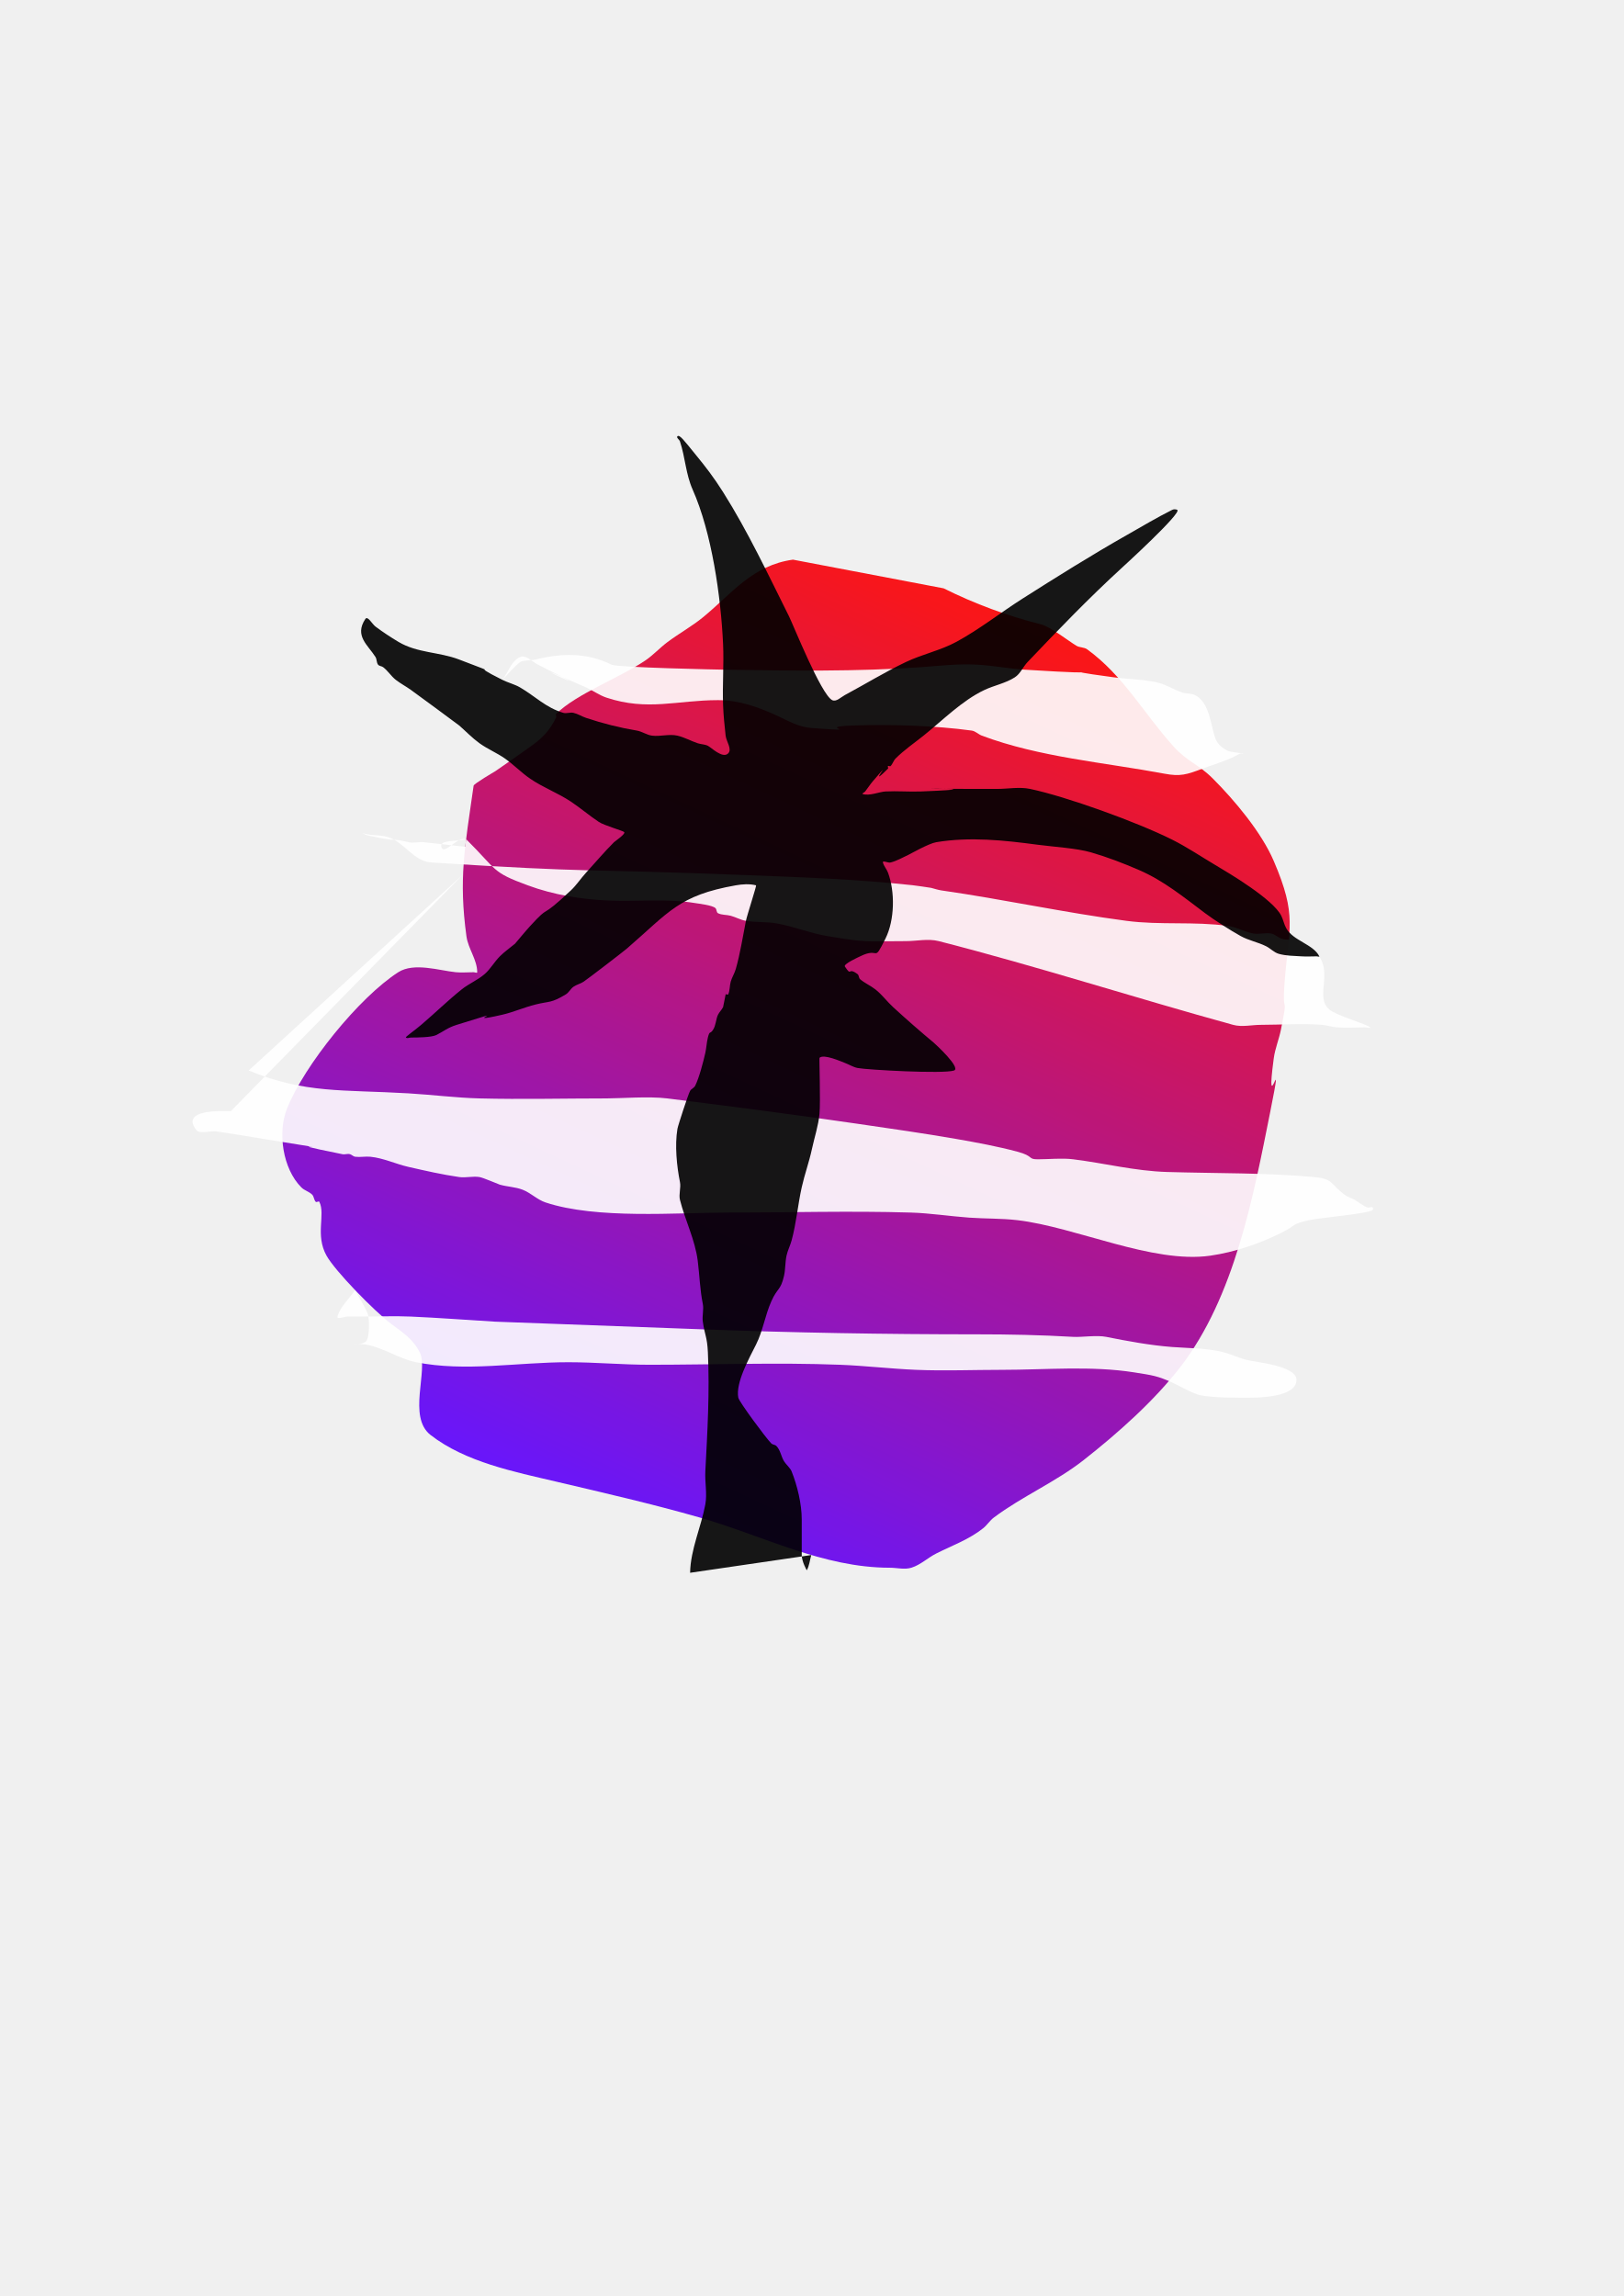
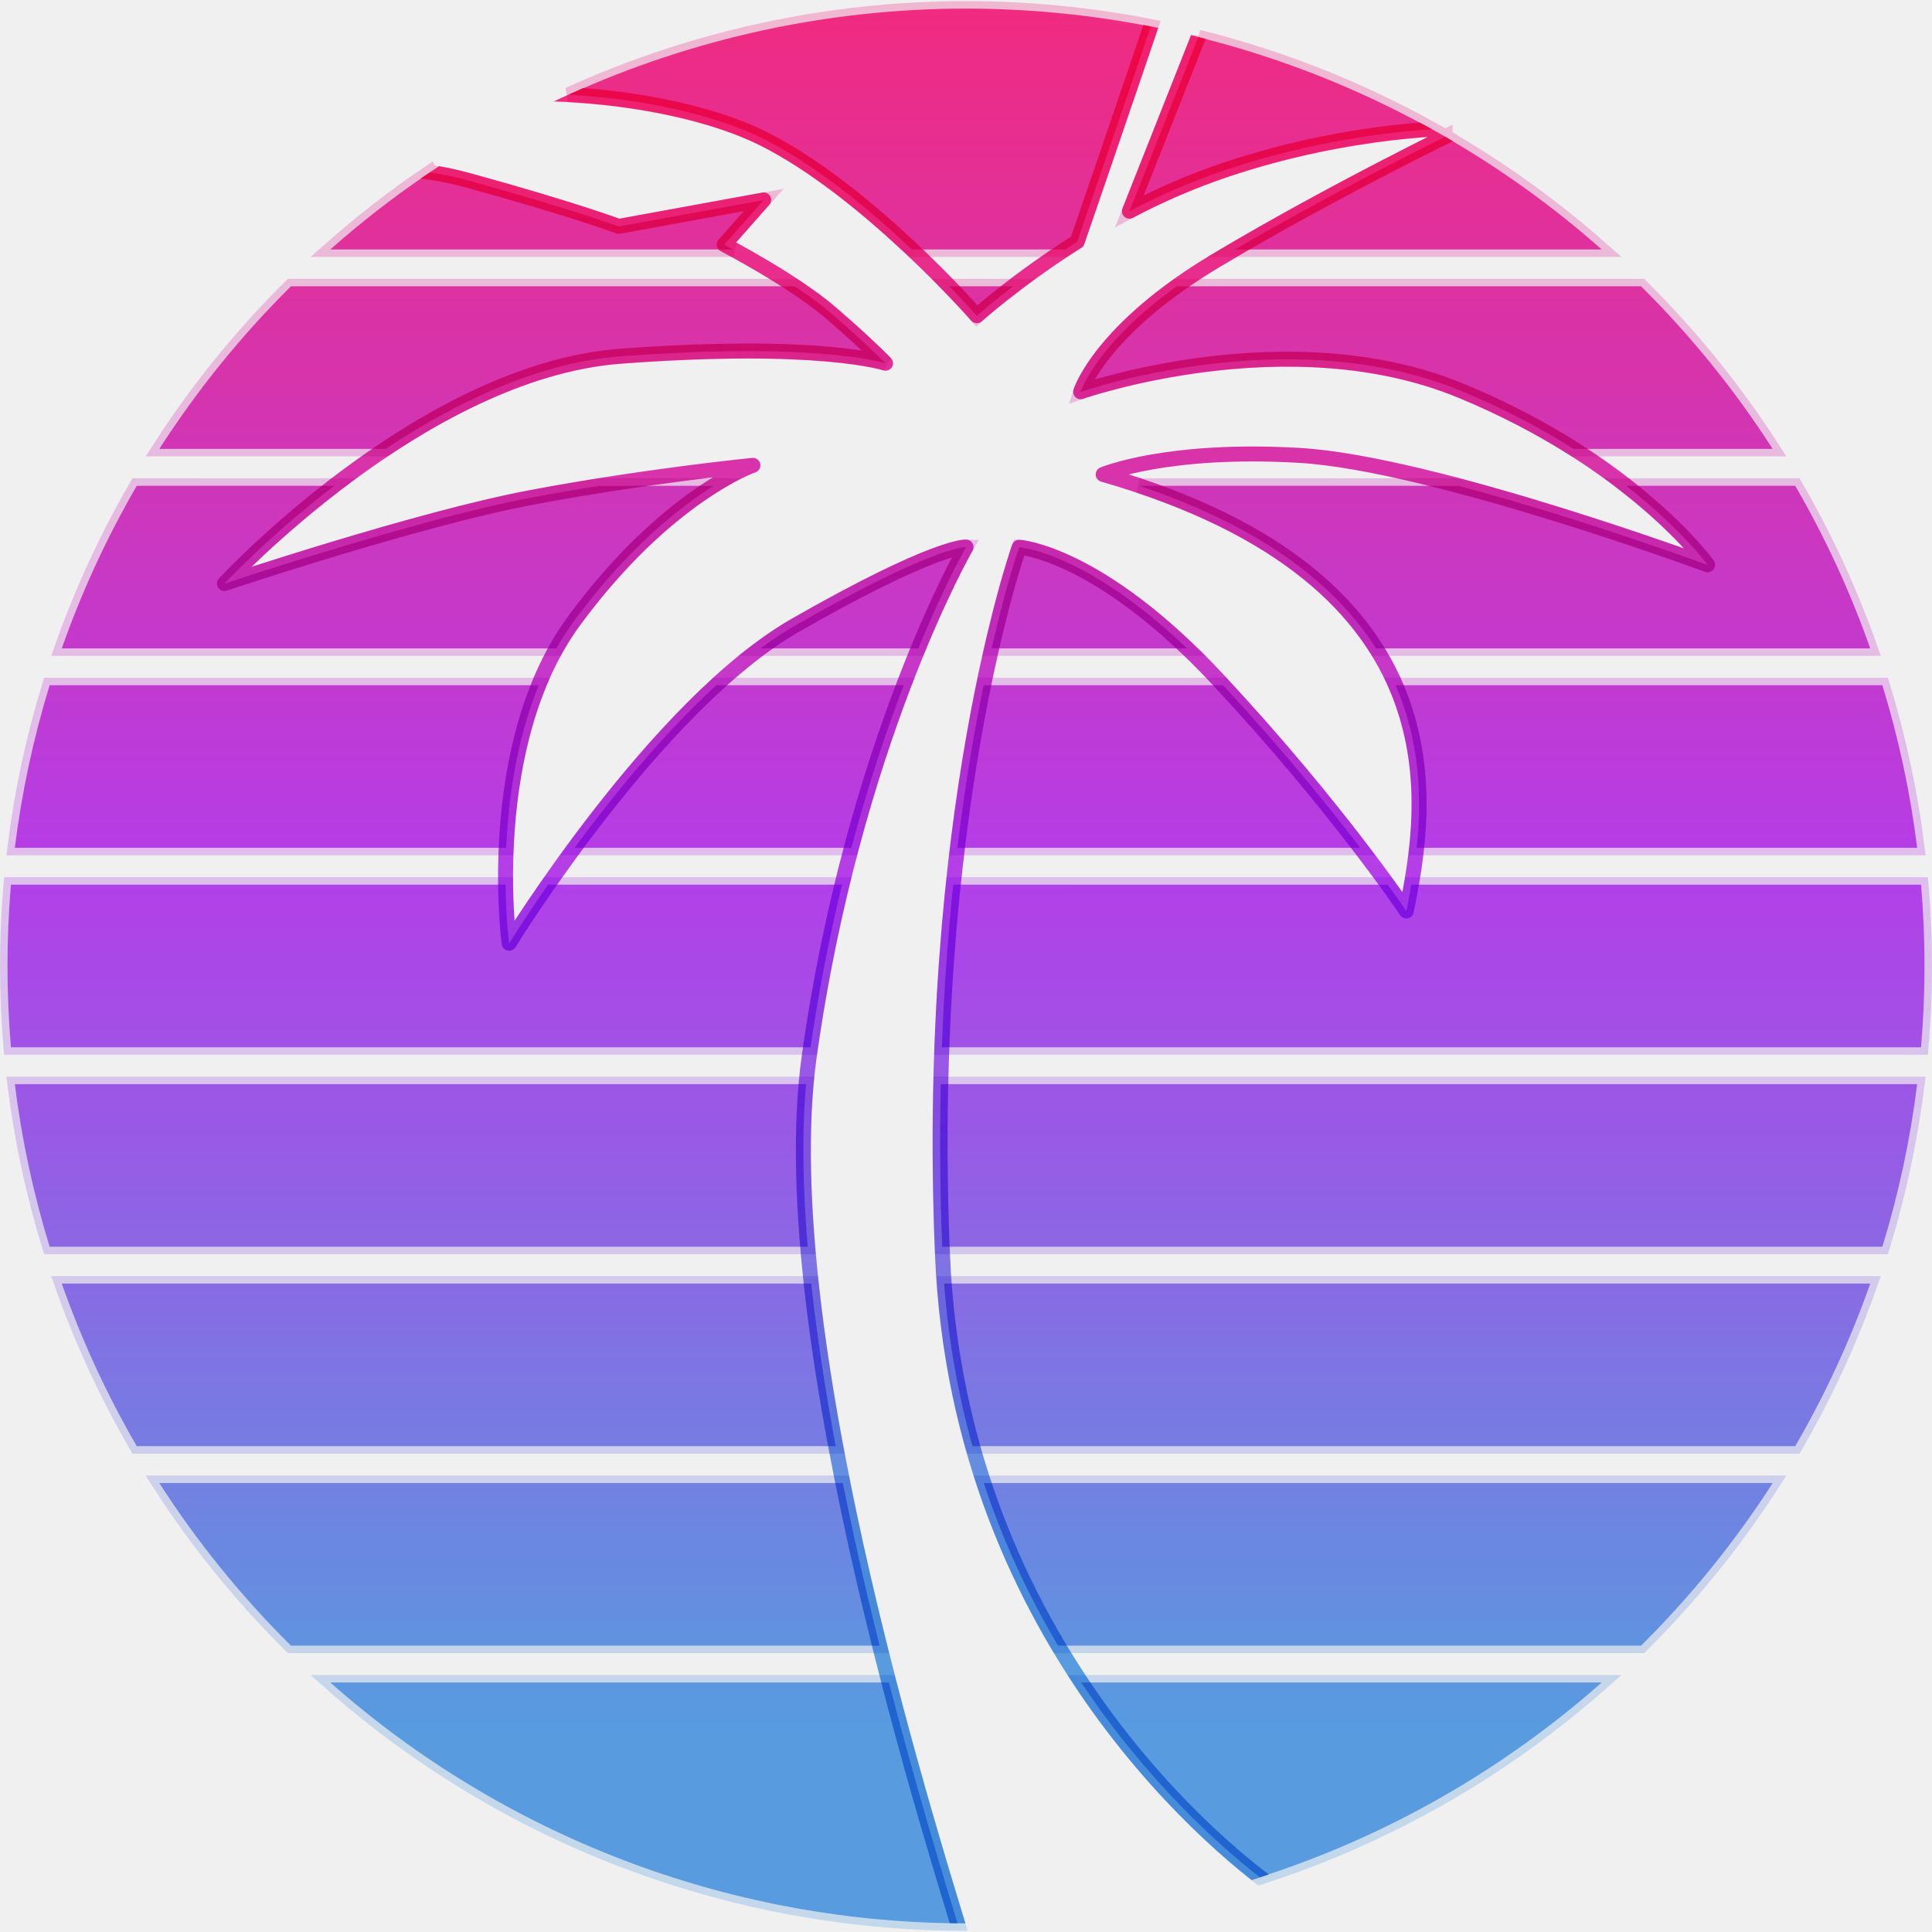
- <svg xmlns="http://www.w3.org/2000/svg" xmlns:xlink="http://www.w3.org/1999/xlink" width="210mm" height="297mm" viewBox="0 0 210 297" version="1.1" id="svg1">
-   <defs id="defs1">
-     <linearGradient id="linearGradient6">
-       <stop style="stop-color:#fc0000;stop-opacity:1;" offset="0" id="stop6" />
-       <stop style="stop-color:#5800ff;stop-opacity:1;" offset="1" id="stop7" />
+ <svg xmlns="http://www.w3.org/2000/svg" xmlns:xlink="http://www.w3.org/1999/xlink" width="512" height="512" fill="none" viewBox="0 0 512 512" version="1.1" id="svg7">
+   <defs id="defs7">
+     <linearGradient id="linearGradient1">
+       <stop style="stop-color:#ff2e88;stop-opacity:0.5;" offset="0" id="stop3" />
+       <stop style="stop-color:#bf42f6;stop-opacity:0.5;" offset="0.446" id="stop4" />
+       <stop style="stop-color:#5da5ed;stop-opacity:0.5;" offset="0.901" id="stop2" />
    </linearGradient>
-     <linearGradient xlink:href="#linearGradient6" id="linearGradient7" x1="129.19" y1="78.615" x2="74.128" y2="196.695" gradientUnits="userSpaceOnUse" />
+     <linearGradient id="linearGradient138">
+       <stop style="stop-color:#ff2e88;stop-opacity:1;" offset="0" id="stop152" />
+       <stop style="stop-color:#bf42f6;stop-opacity:1;" offset="0.45" id="stop137" />
+       <stop style="stop-color:#5da5ed;stop-opacity:1;" offset="0.898" id="stop138" />
+     </linearGradient>
+     <linearGradient id="swatch37">
+       <stop style="stop-color:#ffffff;stop-opacity:1;" offset="0" id="stop37" />
+     </linearGradient>
+     <linearGradient id="swatch28">
+       <stop style="stop-color:#252525;stop-opacity:1;" offset="0" id="stop28" />
+     </linearGradient>
+     <linearGradient id="swatch27">
+       <stop style="stop-color:#000000;stop-opacity:1;" offset="0" id="stop27" />
+     </linearGradient>
+     <linearGradient id="swatch15">
+       <stop style="stop-color:#ffffff;stop-opacity:1;" offset="0" id="stop16" />
+     </linearGradient>
+     <linearGradient id="linearGradient14">
+       <stop style="stop-color:#ffffff;stop-opacity:1;" offset="0" id="stop14" />
+       <stop style="stop-color:#ffffff;stop-opacity:0;" offset="1" id="stop15" />
+     </linearGradient>
+     <linearGradient id="swatch9">
+       <stop style="stop-color:#ffffff;stop-opacity:1;" offset="0" id="stop10" />
+     </linearGradient>
+     <linearGradient id="swatch8">
+       <stop style="stop-color:#ffffff;stop-opacity:1;" offset="0" id="stop9" />
+     </linearGradient>
+     <rect x="22.627" y="402.768" width="521.34" height="248.949" id="rect24" />
+     <linearGradient id="linearGradient11">
+       <stop style="stop-color:#ff2e88;stop-opacity:1;" offset="0" id="stop11" />
+       <stop style="stop-color:#bf42f6;stop-opacity:1;" offset="0.45" id="stop154" />
+       <stop style="stop-color:#5da5ed;stop-opacity:1;" offset="0.898" id="stop12" />
+     </linearGradient>
+     <linearGradient xlink:href="#linearGradient138" id="linearGradient6" gradientUnits="userSpaceOnUse" gradientTransform="matrix(1.118028,0,0,1.116699,-46.31472,-42.38867)" x1="270.4" y1="40" x2="270.4" y2="494.4" spreadMethod="pad" />
+     <clipPath clipPathUnits="userSpaceOnUse" id="clipPath18">
+       <circle style="opacity:1;mix-blend-mode:normal;fill:none;fill-opacity:1;fill-rule:nonzero;stroke:none;stroke-width:10.838;stroke-opacity:0.566;paint-order:stroke fill markers" id="circle18" cx="-246.832" cy="246.834" r="191.9" />
+     </clipPath>
+     <clipPath clipPathUnits="userSpaceOnUse" id="clipPath22">
+       <circle style="opacity:1;mix-blend-mode:normal;fill:none;fill-opacity:1;fill-rule:nonzero;stroke:none;stroke-width:10.838;stroke-opacity:0.566;paint-order:stroke fill markers" id="circle22" cx="256" cy="256" r="191.9" />
+     </clipPath>
+     <linearGradient xlink:href="#linearGradient11" id="linearGradient27" gradientUnits="userSpaceOnUse" gradientTransform="translate(-6.9401139e-5,-2.867863)" x1="256" y1="102.947" x2="256" y2="409.053" />
+     <clipPath clipPathUnits="userSpaceOnUse" id="clipPath128">
+       <circle style="fill:none;fill-opacity:1;stroke:#03ffff;stroke-width:0;stroke-dasharray:none;stroke-opacity:1" id="circle128" cx="256" cy="256" r="192" />
+     </clipPath>
+     <linearGradient xlink:href="#linearGradient1" id="linearGradient2" x1="256" y1="64" x2="256" y2="448" gradientUnits="userSpaceOnUse" gradientTransform="matrix(1.322997,0,0,1.3214,-82.68734,-82.29033)" />
  </defs>
-   <g id="layer1">
-     <path style="opacity:0.908;fill:url(#linearGradient7);stroke-width:2.117;stroke-opacity:0.798" d="m 102.558,72.394 c -5.239,0.729 -7.875,4.356 -11.602,7.425 -1.458,1.2 -3.13,2.116 -4.641,3.248 -0.967,0.725 -1.791,1.633 -2.784,2.32 -3.173,2.197 -8.998,4.357 -11.602,6.961 -0.109,0.109 0.069,0.326 0,0.464 -0.837,1.674 -1.682,2.594 -3.248,3.713 -1.536,1.097 -3.088,2.174 -4.641,3.248 -0.018,0.012 -2.748,1.604 -2.784,1.856 -1.16,8.122 -1.942,12.055 -0.928,19.491 0.218,1.6 1.392,3.026 1.392,4.641 0,0.155 -0.309,0 -0.464,0 -0.773,0 -1.551,0.077 -2.32,0 -2.107,-0.211 -5.401,-1.301 -7.425,0 -5.061,3.253 -12.13,11.993 -14.386,17.634 -1.24,3.1 -0.572,7.781 1.856,10.209 0.394,0.394 0.998,0.534 1.392,0.928 0.245,0.245 0.219,0.684 0.464,0.928 0.109,0.109 0.395,-0.138 0.464,0 0.826,1.653 -0.573,4.259 0.928,6.961 1.109,1.996 6.192,7.197 8.353,8.817 1.48,1.11 2.832,1.951 3.713,3.712 1.142,2.283 -1.623,8.328 1.392,10.673 4.516,3.512 10.878,4.771 16.242,6.033 6.208,1.461 12.43,2.888 18.562,4.641 8.185,2.338 15.904,6.497 24.595,6.497 0.928,0 1.897,0.273 2.784,0 1.192,-0.367 2.133,-1.299 3.248,-1.856 2.032,-1.016 4.231,-1.807 6.033,-3.248 0.512,-0.41 0.867,-0.998 1.392,-1.392 3.65,-2.737 8.006,-4.6 11.602,-7.425 4.427,-3.478 9.097,-7.623 12.53,-12.066 6.996,-9.054 9.42,-22.04 11.602,-32.948 1.951,-9.757 -0.711,1.85 0.464,-6.961 0.169,-1.264 0.678,-2.462 0.928,-3.712 1.018,-5.089 0.106,-1.372 0.464,-6.033 0.558,-7.248 1.682,-8.605 -1.392,-15.778 -1.591,-3.711 -5.08,-7.864 -7.889,-10.673 -1.872,-1.872 -3.257,-2.123 -5.105,-4.177 -3.857,-4.286 -6.444,-9.116 -11.138,-12.53 -0.396,-0.288 -0.973,-0.212 -1.392,-0.464 -1.076,-0.646 -3.337,-2.458 -4.641,-2.784 -4.253,-1.063 -8.538,-2.645 -12.53,-4.641" id="path1" />
-     <path style="opacity:0.908;fill:#ffffff;stroke-width:2.117;stroke-opacity:0.798" d="m 29.861,143.726 c -1.079,0 -5.388,-0.222 -4.922,1.641 0.057,0.228 0.37,0.841 0.656,0.984 0.469,0.234 1.846,-0.061 2.297,0 2.085,0.284 4.158,0.648 6.235,0.984 13.379,2.17 -0.449,-0.156 10.172,1.969 0.322,0.064 0.673,-0.104 0.984,0 0.232,0.077 0.414,0.298 0.656,0.328 0.651,0.081 1.316,-0.065 1.969,0 1.69,0.169 3.266,0.936 4.922,1.313 2.175,0.494 4.354,0.997 6.563,1.313 0.866,0.124 1.762,-0.144 2.625,0 0.489,0.081 2.459,0.937 2.625,0.984 0.97,0.277 2.013,0.291 2.953,0.656 1.05,0.408 1.885,1.285 2.953,1.641 6.602,2.201 16.984,1.313 23.626,1.313 7.875,0 15.754,-0.239 23.626,0 2.524,0.076 5.028,0.476 7.547,0.656 2.076,0.148 4.168,0.085 6.235,0.328 7.569,0.89 17.491,5.658 24.939,4.594 3.112,-0.445 6.361,-1.54 9.188,-2.953 2.16,-1.08 1.116,-1.065 3.61,-1.641 1.293,-0.298 7.738,-0.847 8.204,-1.313 0.077,-0.077 0.077,-0.251 0,-0.328 -0.155,-0.155 -0.449,0.069 -0.656,0 -0.597,-0.199 -1.117,-0.685 -1.641,-0.984 -0.425,-0.243 -0.921,-0.363 -1.313,-0.656 -1.916,-1.437 -1.441,-2.07 -3.938,-2.297 -6.301,-0.573 -12.695,-0.464 -19.032,-0.656 -4.179,-0.127 -8.024,-1.126 -12.141,-1.641 -1.473,-0.184 -3.11,0 -4.594,0 -1.317,0 -0.452,-0.405 -2.625,-0.984 -2.591,-0.691 -5.234,-1.179 -7.875,-1.641 -4.252,-0.742 -8.527,-1.344 -12.798,-1.969 -8.197,-1.199 -16.395,-2.254 -24.611,-3.281 -2.36,-0.295 -6.09,0 -7.875,0 -5.469,0 -10.94,0.14 -16.407,0 -3.069,-0.079 -6.123,-0.476 -9.188,-0.656 -8.531,-0.502 -13.351,0.054 -20.673,-2.953 l 27.735,-25.365" id="path3" />
-     <path style="opacity:0.908;fill:#ffffff;stroke-width:2.117;stroke-opacity:0.798" d="m 60.286,108.55 c -1.063,0.35 -3.539,-0.013 -3.189,1.05 0.35,1.063 2.163,-1.496 3.189,-1.05 4.127,4.102 3.248,4.233 7.968,5.972 3.391,1.249 6.906,1.813 10.501,1.969 3.731,0.162 7.448,-0.29 11.157,0.328 0.471,0.079 2.247,0.278 2.625,0.656 0.173,0.173 0.109,0.547 0.328,0.656 0.499,0.249 1.103,0.181 1.641,0.328 0.667,0.182 1.286,0.543 1.969,0.656 1.299,0.217 2.64,0.104 3.938,0.328 2.222,0.383 4.339,1.27 6.563,1.641 5.325,0.888 4.675,0.656 10.172,0.656 1.422,0 2.888,-0.352 4.266,0 12.78,3.269 25.345,7.331 38.064,10.829 1.16,0.319 2.406,0 3.61,0 2.597,0 5.293,-0.215 7.875,0 0.663,0.055 1.305,0.281 1.969,0.328 1.2,0.086 2.406,0 3.61,0 0.219,0 0.811,0.155 0.656,0 -0.434,-0.434 -4.305,-1.509 -5.25,-2.297 -2.41,-2.008 1.933,-6.251 -3.938,-8.86 -0.707,-0.314 -1.573,-0.057 -2.297,-0.328 -0.458,-0.172 -0.831,-0.569 -1.313,-0.656 -0.753,-0.137 -1.543,0.133 -2.297,0 -1.125,-0.198 -2.15,-0.828 -3.281,-0.984 -4.372,-0.603 -8.754,-0.081 -13.126,-0.656 -8.009,-1.054 -15.978,-2.798 -23.954,-3.938 -0.446,-0.064 -0.875,-0.219 -1.313,-0.328 -0.766,-0.109 -1.528,-0.243 -2.297,-0.328 -7.019,-0.78 -14.313,-1.037 -21.329,-1.313 -22.968,-0.901 -19.05,-0.246 -41.018,-1.641 -2.308,-0.147 -3.397,-2.554 -5.578,-3.281 -1.116,-0.372 -2.511,-0.107 -3.61,-0.656 -0.219,-0.109 0.453,0.192 0.656,0.328 0.215,0.143 2.966,0.656 3.281,0.656 0.912,0 1.443,0.115 2.297,0.328 0.602,0.15 1.347,-0.064 1.969,0 1.792,0.186 3.581,0.394 5.371,0.59" id="path4" />
-     <path style="opacity:0.908;fill:#ffffff;stroke-width:2.117;stroke-opacity:0.798" d="m 64.972,87.942 c 0.766,-0.984 1.151,-2.462 2.297,-2.953 0.766,-0.328 1.552,0.612 2.297,0.984 11.275,5.638 -5.721,-2.36 6.235,2.953 0.894,0.397 1.697,1.003 2.625,1.313 5.326,1.775 9.179,0.328 14.438,0.328 2.678,0 5.114,0.863 7.547,1.969 1.547,0.703 2.819,1.514 4.594,1.641 7.44,0.531 0.078,-0.143 5.25,-0.328 4.811,-0.172 10.693,0.004 15.423,0.656 0.485,0.067 0.855,0.485 1.313,0.656 7.455,2.796 15.827,3.46 23.626,4.922 2.02,0.379 2.825,0.13 4.922,-0.656 1.474,-0.553 2.832,-0.924 4.266,-1.641 0.219,-0.109 0.424,-0.251 0.656,-0.328 0.104,-0.035 0.328,0.109 0.328,0 0,-0.007 -1.649,-0.168 -1.969,-0.328 -0.729,-0.365 -1.349,-0.839 -1.641,-1.641 -0.593,-1.63 -0.712,-4.622 -2.625,-5.578 -0.499,-0.249 -1.112,-0.152 -1.641,-0.328 -1.118,-0.373 -2.131,-1.057 -3.281,-1.313 -1.828,-0.406 -3.723,-0.409 -5.578,-0.656 -9.816,-1.309 2.477,-0.112 -11.485,-0.984 -2.086,-0.13 -4.148,-0.546 -6.235,-0.656 -2.522,-0.133 -4.755,0.152 -7.219,0.328 -8.285,0.592 -17.039,0.457 -25.267,0.328 -0.718,-0.011 -13.999,-0.272 -14.766,-0.656 -3.154,-1.577 -6.425,-1.511 -9.844,-0.656 -0.468,0.117 -1.647,0.078 -1.969,0.328 -0.855,0.665 -1.531,1.531 -2.297,2.297 z" id="path5" />
-     <path style="opacity:0.908;fill:#ffffff;stroke-width:2.117;stroke-opacity:0.798" d="m 45.921,166.877 c -0.759,1.143 -1.906,2.108 -2.278,3.429 -0.119,0.421 0.875,0 1.313,0 0.547,0 1.094,0 1.641,0 2.188,0 4.377,-0.097 6.563,0 3.613,0.161 7.219,0.438 10.829,0.656 8.86,0.328 17.72,0.651 26.579,0.984 11.962,0.45 23.807,0.656 35.767,0.656 4.173,0 8.308,0.083 12.469,0.328 1.107,0.065 3.033,-0.246 4.266,0 2.778,0.556 5.675,1.093 8.532,1.313 2.183,0.168 4.407,0.117 6.563,0.656 1.007,0.252 1.953,0.707 2.953,0.984 1.215,0.337 6.563,0.732 6.563,2.625 0,2.248 -4.929,2.297 -6.235,2.297 -1.317,0 -4.642,0.026 -6.235,-0.328 -0.937,-0.208 -2.839,-1.29 -3.61,-1.641 -1.895,-0.861 -2.543,-0.937 -4.922,-1.313 -5.553,-0.877 -11.473,-0.328 -17.063,-0.328 -3.719,0 -7.441,0.155 -11.157,0 -3.286,-0.137 -6.558,-0.53 -9.844,-0.656 -8.176,-0.314 -16.427,0 -24.611,0 -3.502,0 -6.999,-0.328 -10.501,-0.328 -6.612,0 -13.313,1.275 -19.689,0 -2.296,-0.459 -4.22,-1.907 -6.563,-2.297 -0.519,-0.086 -1.11,0 -1.641,0 -0.109,0 -0.438,0 -0.328,0 0.676,0 1.334,0.053 1.969,-0.328 0.621,-0.372 0.504,-3.176 0.328,-3.61 -0.441,-1.086 -1.106,-2.067 -1.659,-3.101 z" id="path6" />
-     <path style="opacity:0.908;fill:#000000;stroke-width:2.117;stroke-opacity:0.798" d="m 89.255,203.448 c 0.048,-3.001 1.445,-5.977 1.969,-8.86 0.254,-1.399 -0.075,-2.846 0,-4.266 0.27,-5.128 0.573,-10.275 0.328,-15.423 -0.095,-1.996 -0.401,-2.154 -0.656,-3.938 -0.106,-0.745 0.147,-1.56 0,-2.297 -0.374,-1.868 -0.42,-3.692 -0.656,-5.578 -0.338,-2.702 -1.641,-5.25 -2.297,-7.875 -0.18,-0.721 0.146,-1.567 0,-2.297 -0.414,-2.072 -0.687,-4.739 -0.328,-6.891 0.074,-0.443 1.424,-4.561 1.641,-4.922 0.159,-0.265 0.518,-0.38 0.656,-0.656 0.511,-1.022 1.062,-3.139 1.313,-4.266 0.144,-0.649 0.167,-1.323 0.328,-1.969 0.238,-0.952 0.256,-0.384 0.656,-0.984 0.395,-0.592 0.377,-1.411 0.656,-1.969 0.176,-0.353 0.48,-0.632 0.656,-0.984 0.019,-0.038 0.316,-1.628 0.328,-1.641 0.077,-0.077 0.279,0.098 0.328,0 0.223,-0.446 0.188,-1.151 0.328,-1.641 0.162,-0.566 0.494,-1.074 0.656,-1.641 0.579,-2.025 0.9,-4.169 1.313,-6.235 0.141,-0.706 1.398,-4.573 1.313,-4.594 -0.849,-0.212 -1.763,-0.152 -2.625,0 -7.383,1.303 -8.607,3.451 -14.11,8.204 -0.405,0.35 -4.947,3.845 -5.578,4.266 -0.407,0.271 -0.915,0.372 -1.313,0.656 -0.378,0.27 -0.586,0.746 -0.984,0.984 -1.958,1.175 -2.05,0.841 -3.938,1.313 -1.443,0.361 -2.816,0.978 -4.266,1.313 -6.016,1.388 2.455,-1.3 -5.907,1.313 -1.203,0.376 -1.668,0.834 -2.625,1.313 -0.634,0.317 -2.517,0.328 -3.281,0.328 -0.219,0 -0.502,0.155 -0.656,0 -0.099,-0.099 0.866,-0.704 1.969,-1.641 1.772,-1.506 3.434,-3.141 5.25,-4.594 0.924,-0.739 2.059,-1.194 2.953,-1.969 0.762,-0.66 1.256,-1.584 1.969,-2.297 0.604,-0.604 1.313,-1.094 1.969,-1.641 0.656,-0.766 1.287,-1.554 1.969,-2.297 2.796,-3.05 0.929,-0.527 5.25,-4.594 0.734,-0.691 1.287,-1.554 1.969,-2.297 1.238,-1.351 2.316,-2.645 3.61,-3.938 0.132,-0.132 1.548,-1.077 1.313,-1.313 -0.182,-0.182 -2.572,-0.84 -3.281,-1.313 -1.238,-0.825 -2.38,-1.806 -3.61,-2.625 -1.671,-1.114 -3.593,-1.819 -5.25,-2.953 C 67.426,99.949 66.448,98.918 65.3,98.114 64.255,97.383 63.053,96.892 62.019,96.146 61.076,95.465 60.269,94.614 59.394,93.849 57.315,92.317 55.254,90.763 53.159,89.255 52.519,88.794 51.813,88.426 51.19,87.942 50.58,87.467 50.168,86.765 49.549,86.301 49.354,86.155 49.04,86.169 48.893,85.973 c -0.208,-0.277 -0.145,-0.691 -0.328,-0.984 -0.964,-1.543 -2.772,-2.734 -1.313,-4.922 0.303,-0.455 0.875,0.656 1.313,0.984 0.947,0.71 1.939,1.36 2.953,1.969 2.449,1.469 5.257,1.29 7.875,2.297 6.299,2.423 0.613,0.142 5.578,2.625 0.745,0.373 1.577,0.565 2.297,0.984 1.969,1.148 3.299,2.598 5.578,3.281 0.419,0.126 0.885,-0.095 1.313,0 0.575,0.128 1.082,0.47 1.641,0.656 2.176,0.725 4.349,1.272 6.563,1.641 0.682,0.114 1.282,0.57 1.969,0.656 1.085,0.136 2.216,-0.246 3.281,0 0.911,0.21 1.739,0.689 2.625,0.984 0.428,0.143 0.909,0.126 1.313,0.328 0.443,0.221 1.909,1.701 2.625,0.984 0.547,-0.547 -0.243,-1.528 -0.328,-2.297 -0.145,-1.309 -0.278,-2.622 -0.328,-3.938 -0.101,-2.623 0.119,-5.253 0,-7.875 -0.28,-6.156 -1.461,-14.444 -3.938,-20.017 -0.895,-2.014 -0.953,-4.17 -1.641,-6.235 -0.077,-0.232 -0.501,-0.483 -0.328,-0.656 0.276,-0.276 0.897,0.586 2.297,2.297 1.375,1.68 2.382,2.979 3.61,4.922 3.214,5.089 5.838,10.692 8.532,16.079 0.517,1.035 4.149,10.114 5.578,10.829 0.527,0.263 1.121,-0.378 1.641,-0.656 2.632,-1.41 5.181,-2.98 7.875,-4.266 2.126,-1.015 4.493,-1.5 6.563,-2.625 2.985,-1.623 5.665,-3.754 8.532,-5.578 4.169,-2.653 8.993,-5.676 13.454,-8.204 1.96,-1.11 3.892,-2.274 5.907,-3.281 0.196,-0.098 0.461,-0.098 0.656,0 0.683,0.341 -7.079,7.419 -7.219,7.547 -4.218,3.867 -8.199,7.992 -12.141,12.141 -0.588,0.619 -0.923,1.505 -1.641,1.969 -1.194,0.772 -2.651,1.035 -3.938,1.641 -2.873,1.352 -5.418,3.94 -7.875,5.907 -1.214,0.971 -2.51,1.854 -3.61,2.953 -0.279,0.279 -0.377,0.706 -0.656,0.984 -0.077,0.077 -0.251,-0.077 -0.328,0 -0.077,0.077 0.077,0.251 0,0.328 -3.038,3.038 1.257,-2.122 -1.969,1.641 -0.356,0.415 -0.643,0.886 -0.984,1.313 -0.097,0.121 -0.475,0.279 -0.328,0.328 0.875,0.292 2.152,-0.286 2.953,-0.328 1.529,-0.081 3.064,0.061 4.594,0 12.907,-0.516 -10.032,-0.328 9.844,-0.328 1.422,0 2.874,-0.293 4.266,0 4.666,0.982 13.796,4.273 18.376,6.563 1.93,0.965 3.722,2.182 5.578,3.281 1.81,1.073 7.46,4.419 8.532,6.563 0.263,0.527 0.364,1.129 0.656,1.641 0.927,1.622 3.479,2.035 4.266,3.61 0.049,0.098 -0.219,0 -0.328,0 -0.656,0 -1.314,0.044 -1.969,0 -0.988,-0.066 -2.001,-0.056 -2.953,-0.328 -0.613,-0.175 -1.07,-0.699 -1.641,-0.984 -1.054,-0.527 -2.252,-0.74 -3.281,-1.313 -1.366,-0.759 -3.416,-2.07 -4.594,-2.953 -2.736,-2.052 -5.353,-4.201 -8.532,-5.578 -2.032,-0.881 -4.108,-1.679 -6.235,-2.297 -1.857,-0.539 -4.891,-0.718 -6.891,-0.984 -4.312,-0.575 -8.766,-1.055 -13.126,-0.328 -0.967,0.161 -3.35,1.521 -3.61,1.641 -0.756,0.349 -1.489,0.782 -2.297,0.984 -0.318,0.08 -1.064,-0.318 -0.984,0 0.119,0.475 0.485,0.855 0.656,1.313 0.913,2.434 0.88,6.116 -0.328,8.532 -1.641,3.283 -0.672,0.992 -3.281,2.297 -0.134,0.067 -2.188,0.984 -1.969,1.313 0.935,1.403 0.324,-0.003 1.641,0.984 0.196,0.147 0.142,0.497 0.328,0.656 0.599,0.513 1.346,0.828 1.969,1.313 0.855,0.665 1.499,1.565 2.297,2.297 1.719,1.576 3.474,3.114 5.25,4.594 0.251,0.209 3.588,3.289 2.625,3.61 -1.386,0.462 -11.297,-0.094 -12.469,-0.328 -0.578,-0.116 -1.089,-0.449 -1.641,-0.656 -0.49,-0.184 -2.741,-1.197 -3.281,-0.656 -0.05,0.05 0.145,5.621 0,7.219 -0.142,1.56 -0.656,3.063 -0.984,4.594 -0.356,1.662 -0.944,3.263 -1.313,4.922 -0.506,2.276 -0.699,4.64 -1.313,6.891 -0.182,0.667 -0.511,1.292 -0.656,1.969 -0.185,0.862 -0.13,1.766 -0.328,2.625 -0.44,1.907 -0.844,1.488 -1.641,3.281 -0.807,1.815 -1.074,3.789 -1.969,5.578 -0.866,1.733 -2.68,4.974 -2.297,6.891 0.103,0.514 3.56,5.201 4.266,5.907 0.173,0.173 0.483,0.155 0.656,0.328 0.519,0.519 0.607,1.34 0.984,1.969 0.245,0.408 0.807,0.87 0.984,1.313 0.752,1.881 1.313,4.226 1.313,6.235 0,1.531 0,3.063 0,4.594 0,0.829 0.646,1.988 0.656,1.969 0.33,-0.599 0.385,-1.313 0.577,-1.969" id="path2" />
-   </g>
+   <path id="path8-7" style="display:inline;mix-blend-mode:multiply;fill:url(#linearGradient6);fill-opacity:1;fill-rule:nonzero;stroke:url(#linearGradient2);stroke-width:3.967;stroke-dasharray:none;stroke-opacity:0.566;paint-order:stroke fill markers" d="M 256,2.279 A 254.016,253.714 0 0 0 150.685,25.115 c 19.544,1.071 38.747,5.25 51.568,11.648 14.144,7.057 28.638,19.186 39.421,29.348 h 40.61 c 1.038,-0.681 2.103,-1.369 3.194,-2.06 5.456,-15.785 14.792,-43.183 19.496,-57.01 A 254.016,253.714 0 0 0 256,2.279 Z m 61.571,7.567 -18.261,46.154 c 7.797,-4.139 16.357,-7.874 25.207,-10.871 23.123,-7.828 43.969,-10.171 54.941,-10.868 A 254.016,253.714 0 0 0 317.571,9.847 Z m 65.393,26.4 c -9.683,4.807 -33.055,16.642 -55.682,29.864 H 424.468 A 254.016,253.714 0 0 0 382.964,36.247 Z M 113.907,45.69 A 254.016,253.714 0 0 0 87.532,66.11 H 194.274 c -1.474,-0.802 -2.351,-1.259 -2.351,-1.259 l 10.45,-11.833 -38.406,7.012 c 0,1e-5 -12.215,-4.603 -40.173,-12.272 -3.453,-0.947 -6.753,-1.618 -9.886,-2.067 z m -36.804,30.186 a 254.016,253.714 0 0 0 -34.884,43.091 h 59.977 c 18.115,-12.041 40.143,-22.882 62.313,-24.534 52.93,-3.944 70.165,1.863 70.165,1.863 0,0 -4.612,-4.821 -14.519,-13.367 -2.724,-2.349 -6.084,-4.774 -9.525,-7.054 z m 174.473,0 c 4.573,4.719 7.297,7.836 7.297,7.836 0,0 3.535,-3.185 9.625,-7.836 z m 60.276,0 c -21.566,15.453 -25.47,27.98 -25.47,27.98 0,0 54.833,-19.216 100.705,-0.312 11.64,4.797 21.585,10.132 29.948,15.424 h 52.744 A 254.016,253.714 0 0 0 434.897,75.877 Z M 36.251,128.734 A 254.016,253.714 0 0 0 16.372,171.825 H 147.455 c 1.457,-2.582 3.065,-5.086 4.84,-7.49 14.237,-19.283 27.921,-30.009 36.86,-35.601 h -30.253 c -5.873,0.935 -12.049,1.991 -18.282,3.169 -30.129,5.697 -81.158,22.789 -81.158,22.789 0,0 11.471,-12.392 29.114,-25.959 z m 265.63,0 c 33.487,11.243 52.428,26.784 62.775,43.091 h 130.972 a 254.016,253.714 0 0 0 -19.879,-43.091 h -44.811 c 14.852,11.586 21.599,20.985 21.599,20.985 0,0 -33.523,-12.371 -66.065,-20.985 z m -45.966,16.27 c -1.004,0.011 -10.127,0.72 -44.99,20.647 -3.121,1.784 -6.254,3.862 -9.375,6.174 h 41.819 c 7.172,-17.348 12.641,-26.821 12.641,-26.821 0,0 -0.029,-7.1e-4 -0.096,0 z m 14.181,0.046 c 0,0 -3.312,9.328 -7.305,26.774 h 51.786 C 287.658,146.142 270.096,145.05 270.096,145.05 Z M 13.152,181.591 A 254.016,253.714 0 0 0 3.928,224.682 H 134.145 c 0.562,-12.724 2.678,-28.502 8.615,-43.091 z m 176.662,0 c -14.271,13.106 -27.607,29.588 -37.561,43.091 h 73.372 c 4.47,-16.791 9.351,-31.264 13.866,-43.091 z m 70.858,0 c -2.414,11.764 -4.903,26.207 -6.948,43.091 H 360.483 c -8.321,-10.889 -20.67,-26.17 -36.351,-43.091 z m 109.173,0 c 6.636,15.241 6.924,30.537 5.579,43.091 h 132.649 a 254.016,253.714 0 0 0 -9.225,-43.091 z M 2.902,234.448 A 254.016,253.714 0 0 0 1.984,255.993 254.016,253.714 0 0 0 2.902,277.539 h 211.899 c 2.258,-15.526 5.143,-29.934 8.338,-43.091 h -77.886 c -6.464,9.276 -10.331,15.565 -10.331,15.565 0,0 -0.826,-6.149 -0.935,-15.565 z m 249.721,0 c -1.369,13.097 -2.446,27.492 -3.021,43.091 h 259.496 a 254.016,253.714 0 0 0 0.917,-21.545 254.016,253.714 0 0 0 -0.917,-21.545 H 374.026 c -0.445,2.547 -0.909,4.898 -1.328,7.018 0,0 -1.697,-2.538 -4.941,-7.018 z M 3.928,287.305 a 254.016,253.714 0 0 0 9.225,43.091 H 214.044 c -1.292,-15.407 -1.575,-30.044 -0.419,-43.091 z m 245.385,0 c -0.304,13.543 -0.22,27.926 0.37,43.091 h 249.165 a 254.016,253.714 0 0 0 9.225,-43.091 z M 16.37,340.162 a 254.016,253.714 0 0 0 19.879,43.091 H 221.468 c -2.698,-14.452 -4.961,-29.013 -6.483,-43.091 z m 233.842,0 c 1.159,15.478 3.813,29.84 7.517,43.091 h 218.023 a 254.016,253.714 0 0 0 19.879,-43.091 z M 42.217,393.019 a 254.016,253.714 0 0 0 34.884,43.091 H 233.096 c -3.409,-13.673 -6.768,-28.253 -9.739,-43.091 z m 218.491,0 c 5.35,16.159 12.22,30.52 19.687,43.091 h 154.504 a 254.016,253.714 0 0 0 34.884,-43.091 z M 87.53,445.876 a 254.016,253.714 0 0 0 166.23,63.821 c -3.678,-12.082 -10.855,-35.498 -18.181,-63.821 z m 199.01,0 c 17.589,26.438 36.993,43.606 47.336,51.613 a 254.016,253.714 0 0 0 90.594,-51.613 z" />
+   <path id="path27" style="display:inline;mix-blend-mode:multiply;fill:none;fill-opacity:1;fill-rule:evenodd;stroke:url(#linearGradient27);stroke-width:3;stroke-linejoin:round;stroke-dasharray:none;stroke-dashoffset:0;stroke-opacity:1;paint-order:stroke fill markers" d="m 318.98,441.738 c -9.875,-6.74 -64.391,-49.027 -67.69,-127.82 -3.693,-88.219 15.365,-141.91 15.365,-141.91 0,0 16.004,0.995 39.803,26.532 23.799,25.538 37.75,46.431 37.75,46.431 3.913,-19.8 12.846,-66.324 -60.729,-87.555 0,0 12.823,-5.389 39.392,-3.814 26.569,1.576 81.682,21.938 81.682,21.938 0,0 -14.798,-20.638 -49.471,-34.943 -34.673,-14.305 -76.118,0.236 -76.118,0.236 0,0 3.87,-12.431 27.227,-26.385 23.357,-13.954 49.274,-26.502 49.274,-26.502 0,0 -21.979,-0.265 -47.677,8.445 -6.689,2.268 -13.159,5.094 -19.052,8.227 l 16.058,-40.634 -4.462,-1.891 -5.13,-0.96 c 0,0 -11.241,33.124 -16.921,49.577 -12.131,7.685 -20.11,14.877 -20.11,14.877 0,0 -21.906,-25.092 -42.797,-35.528 -26.034,-13.005 -86.882,-13.904 -94.004,10.401 0,0 13.568,-7.885 34.7,-2.081 21.132,5.804 30.364,9.287 30.364,9.287 l 29.03,-5.307 -7.898,8.955 c 0,0 13.85,7.213 21.338,13.681 7.489,6.467 10.976,10.115 10.976,10.115 0,0 -13.027,-4.394 -53.035,-1.409 -40.008,2.985 -79.4,45.602 -79.4,45.602 0,0 38.57,-12.935 61.344,-17.247 22.774,-4.311 44.522,-6.468 44.522,-6.468 0,0 -17.233,5.97 -35.698,31.009 -18.465,25.04 -13.131,64.839 -13.131,64.839 0,0 29.339,-47.758 57.447,-63.842 28.108,-16.085 34.08,-15.624 34.08,-15.624 0,0 -22.568,39.135 -31.39,101.983 -8.03,57.204 26.777,163.754 31.157,178.897" clip-path="url(#clipPath128)" transform="matrix(1.322997,0,0,1.3214,-82.68728,-82.27845)" />
</svg>
